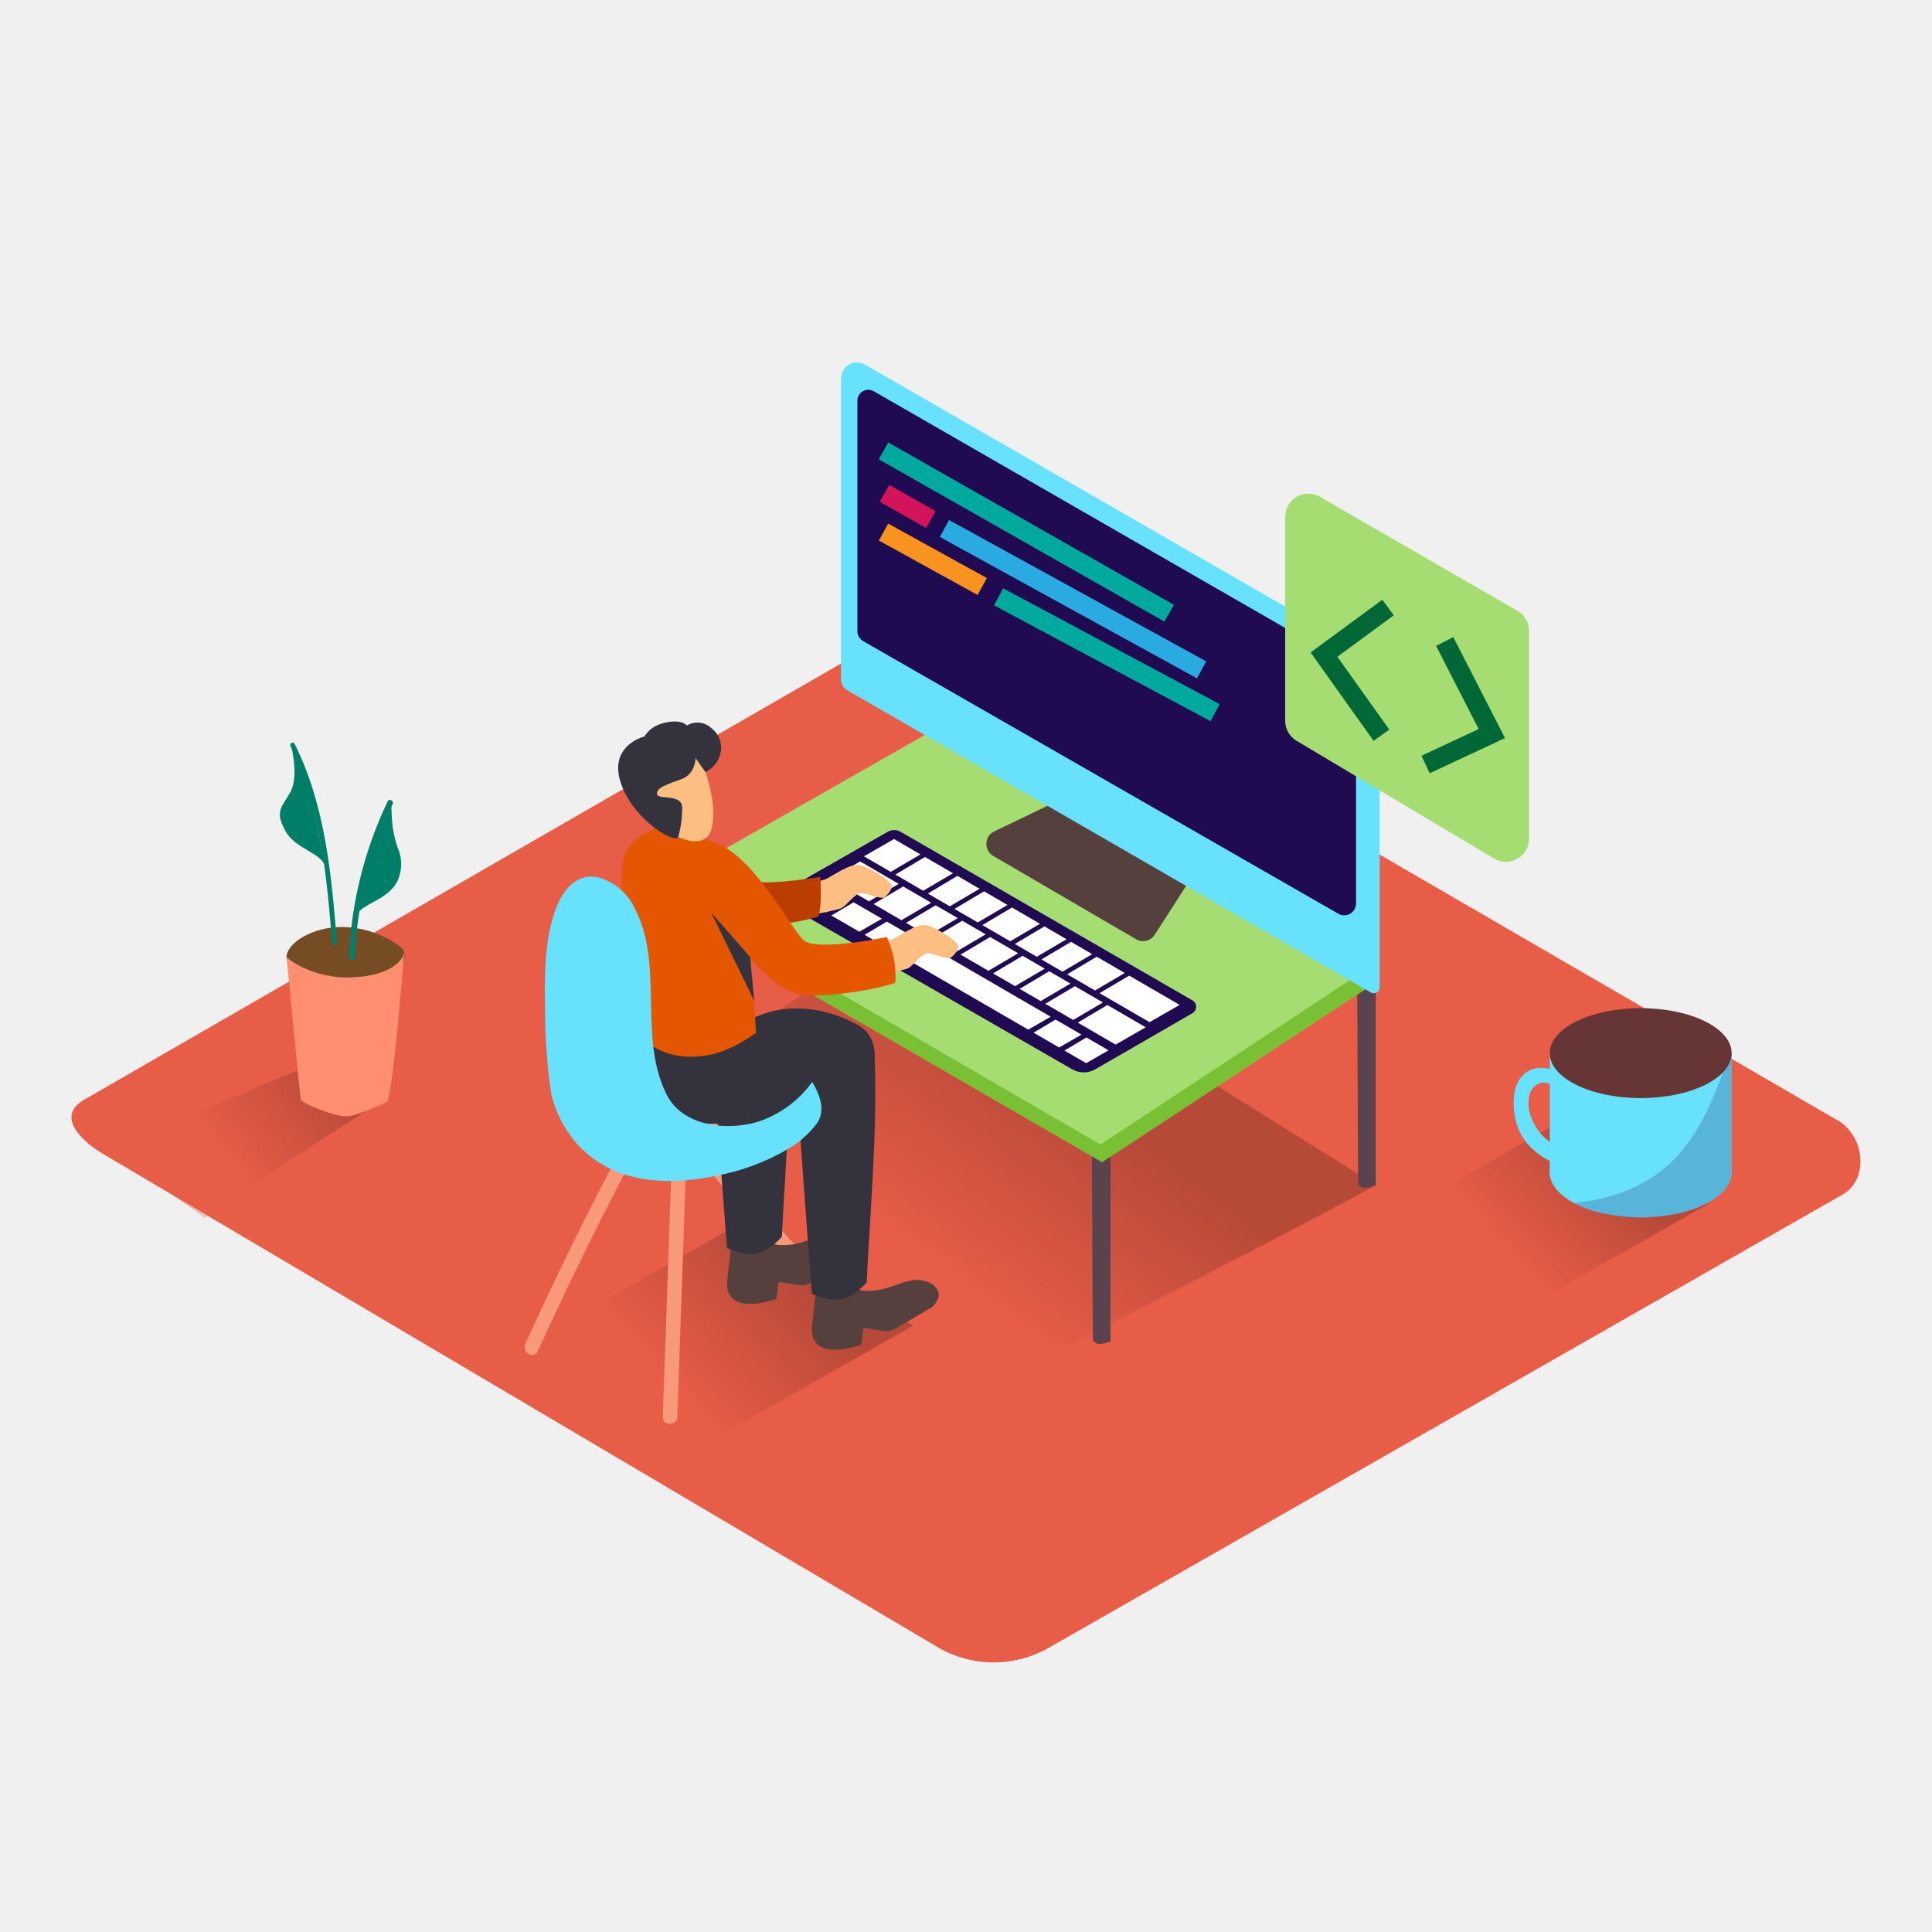
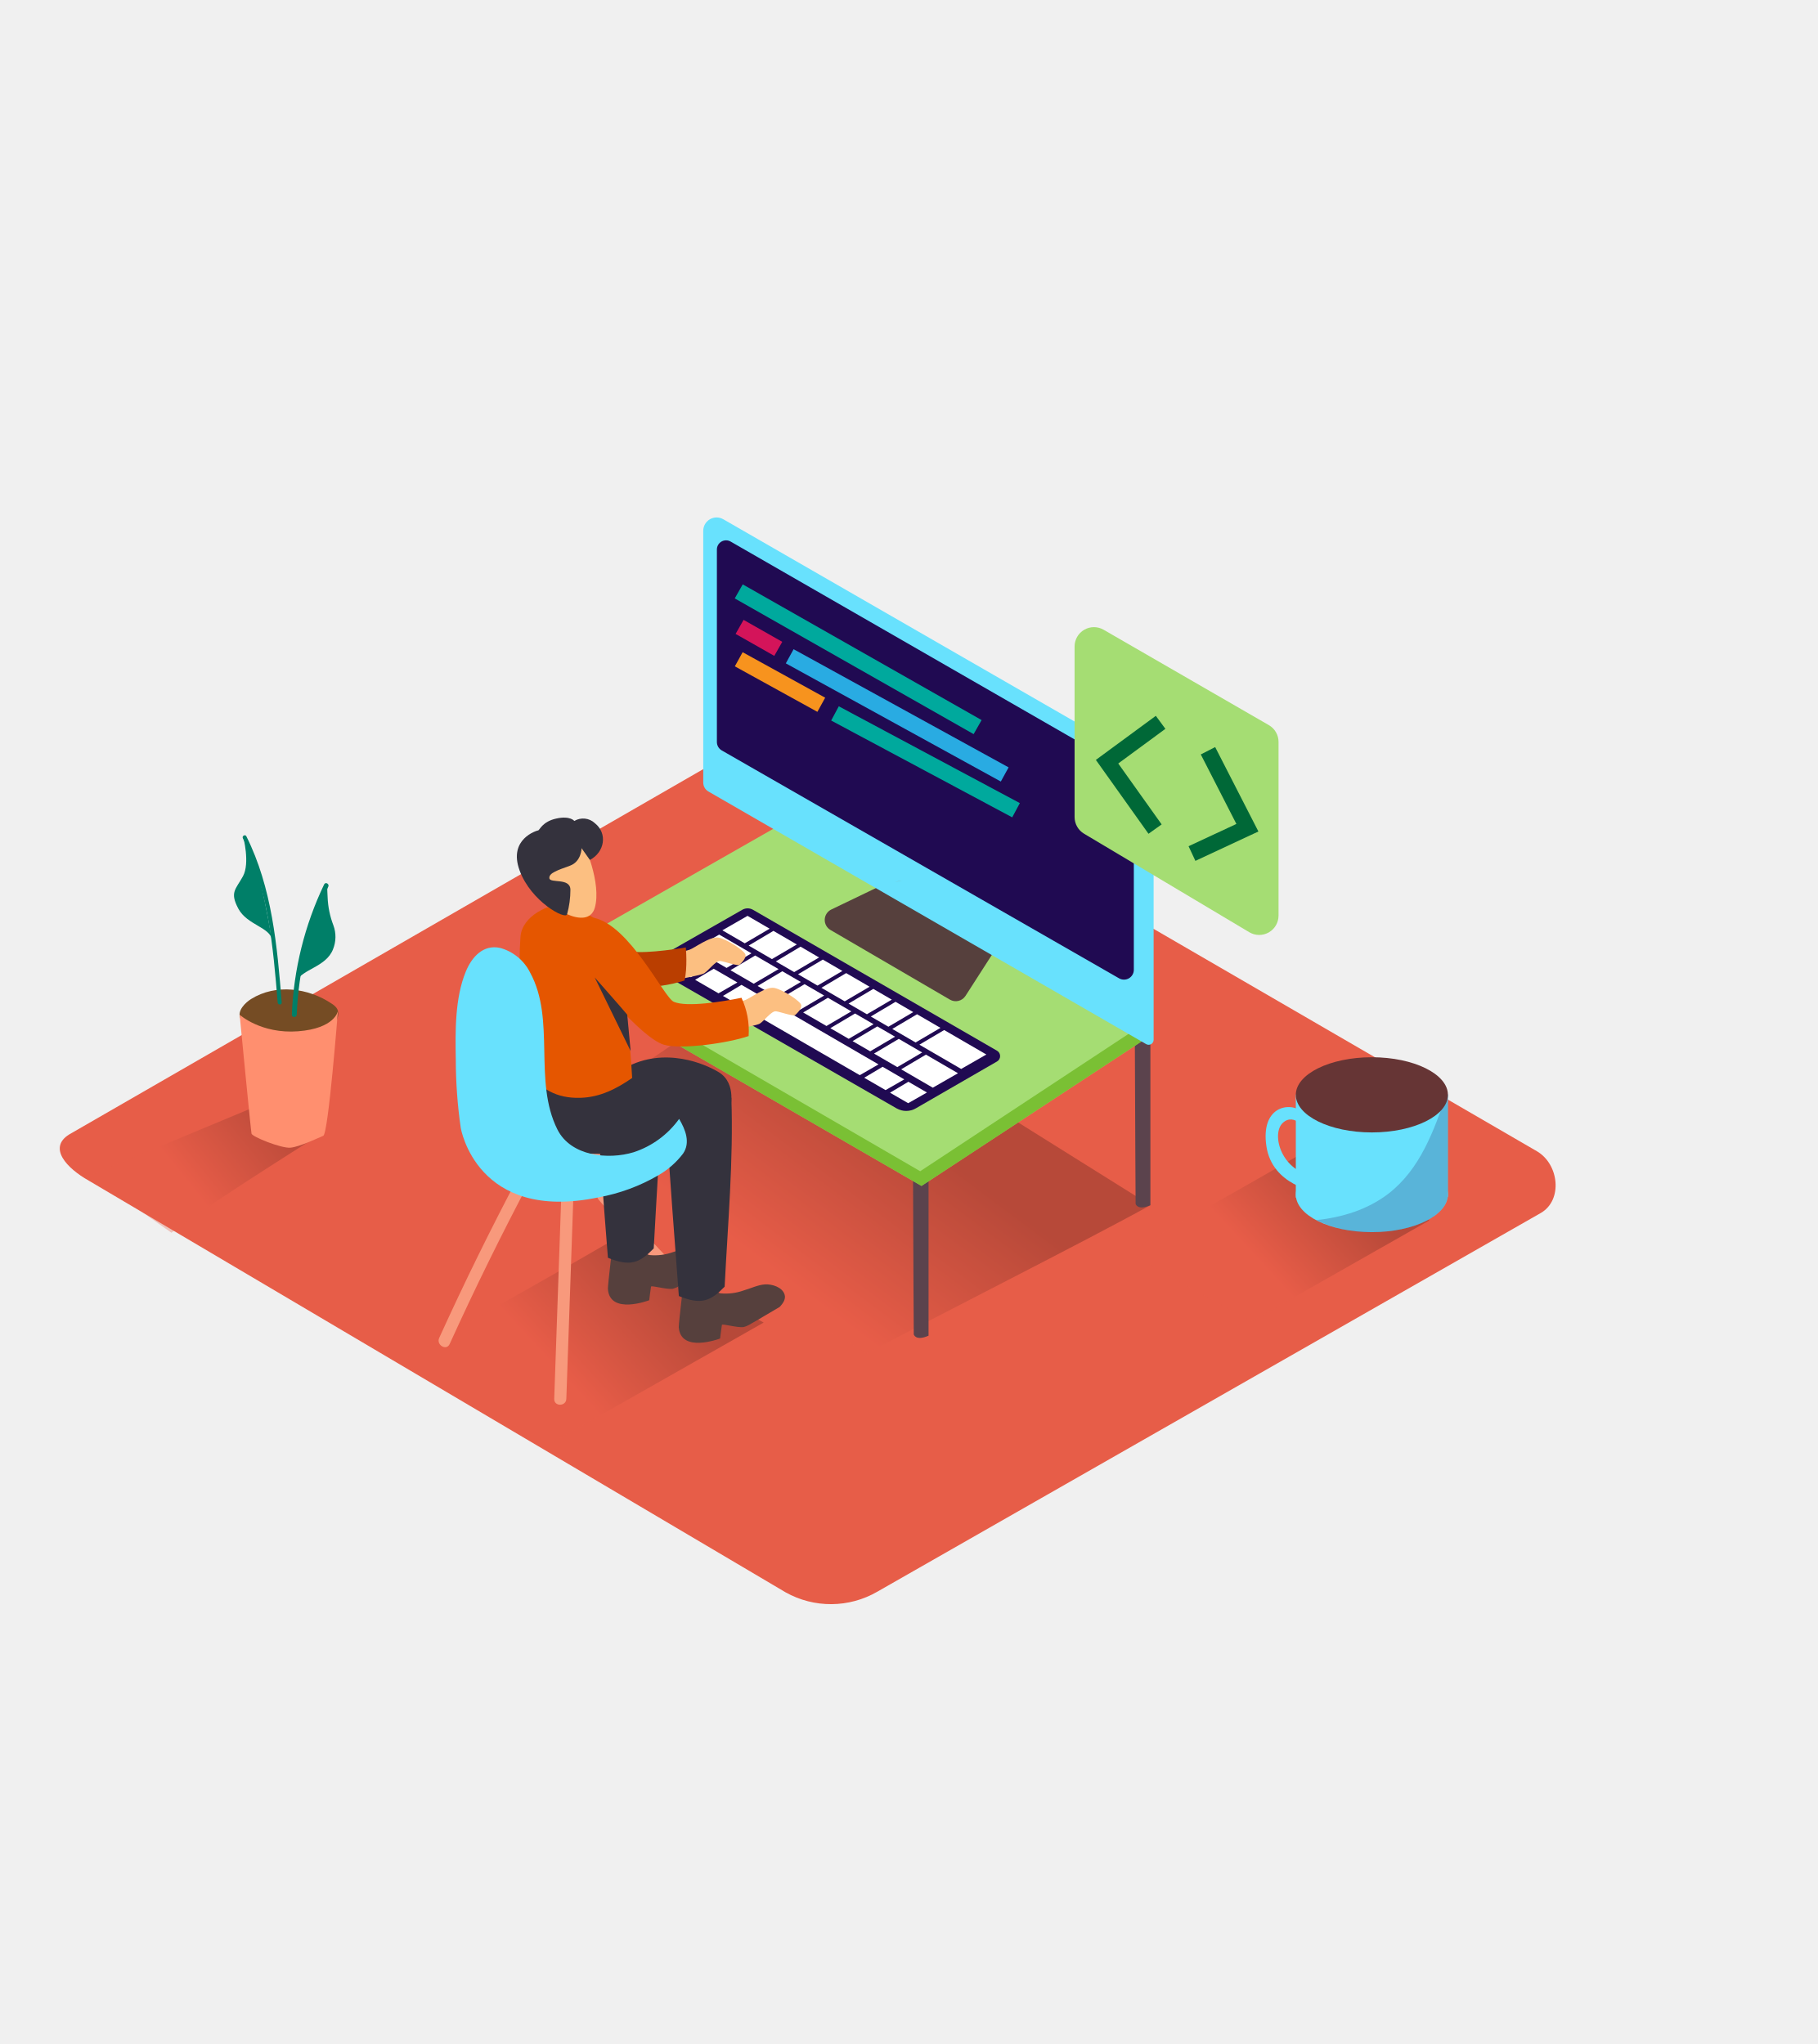
- <svg xmlns="http://www.w3.org/2000/svg" xmlns:xlink="http://www.w3.org/1999/xlink" width="700" height="700" class="illustration styles_illustrationTablet__1DWOa" data-name="Layer 2" viewBox="0 0 400 300">
+ <svg xmlns="http://www.w3.org/2000/svg" xmlns:xlink="http://www.w3.org/1999/xlink" width="800" height="900" class="illustration styles_illustrationTablet__1DWOa" data-name="Layer 2" viewBox="0 0 450 300">
  <defs>
    <linearGradient id="a" x1="311.03" x2="332.41" y1="208.3" y2="188.56" gradientUnits="userSpaceOnUse">
      <stop offset="0" stop-color="#e75d48" />
      <stop offset="1" stop-color="#502019" />
    </linearGradient>
    <linearGradient xlink:href="#a" id="b" x1="137.47" x2="163.23" y1="235.44" y2="211.66" />
    <linearGradient xlink:href="#a" id="c" x1="44.8" x2="68.37" y1="187.6" y2="168.6" />
    <linearGradient xlink:href="#a" id="d" x1="189.93" x2="218.27" y1="210.01" y2="172.22" />
  </defs>
  <path fill="#e75d48" d="M194.51 291.25 22 189.3c-5.49-3.08-10.2-8.15-4.85-11.46l173.14-99.78c2.6-1.61 6.54-2.66 9.18-1.13L380.54 182c5.49 3.19 6.48 12.1 1 15.29l-164.29 93.8a22.94 22.94 0 0 1-22.74.16Z" />
  <path fill="url(#a)" d="M322.29 182.6c-13.16 7.67-22.56 12.83-42.8 24.38 15.32 9.31 28.71 16.14 30.43 17.16l44-25c-3.57-1.83-15.25-8.44-31.63-16.54Z" opacity=".32" />
  <path fill="url(#b)" d="M151 204.47c-15.86 9.25-27.19 15.46-51.58 29.38 18.46 11.22 34.6 19.46 36.68 20.68l53-30.09c-4.25-2.24-18.32-10.21-38.1-19.97Z" opacity=".32" />
  <path fill="url(#c)" d="M54.27 193.95c8.23-5.48 16.6-10.76 24.92-16.09l-11.82-8.63-45.78 19.1c5.53 2.9 13 8.33 20.86 13.86 3.91-2.79 7.82-5.58 11.82-8.24Z" opacity=".32" />
  <path fill="#754c24" d="M83.68 147.26a2.1 2.1 0 0 0-.37-.78 4.67 4.67 0 0 0-1.14-1c-5.81-3.93-13.86-5-20-1.17-1.4.88-3.49 2.87-2.66 4.75.48 1.09 1.94 1.73 3 2.17A44.57 44.57 0 0 0 73 154c1.3.22 2.62.44 3.93.56a5.43 5.43 0 0 0 4.79-2.05c.91-1.19 2.37-3.51 1.96-5.25Z" />
  <path fill="#ff8f6f" d="M59.34 148.2s5.3 4.8 14.46 4.1 9.87-5 9.87-5-2.37 30.36-3.62 30.88-5.93 2.78-8.19 2.95-9.4-2.69-9.58-3.48-2.94-29.45-2.94-29.45Z" />
  <path fill="#007f68" d="M61 104c-.28-.57-1.15-.07-.86.5 6.27 12.64 7.49 26.87 8.62 40.69.05.63 1.05.64 1 0-1.13-14.05-2.39-28.43-8.76-41.19Z" />
  <path fill="#007f68" d="M60.21 104.08s1.75 6.56-.06 9.84-3.3 3.93-1.14 8 7.94 4.62 8.32 7.74-2.76-20.01-7.12-25.58ZM80.26 115.92a82.45 82.45 0 0 0-8 32.26c0 .78 1.19.77 1.22 0a81 81 0 0 1 7.79-31.66c.38-.69-.67-1.31-1.01-.6Z" />
  <path fill="#007f68" d="M81.12 119.11c0-.66-.15-2-.08-3.11l-.7.44c-2.38 5.79-5.94 19.39-7 23.55 1.45-3.12 7.38-3.55 9.12-8a8.19 8.19 0 0 0 .1-5.91 21.82 21.82 0 0 1-1.44-6.97Z" />
  <path fill="url(#d)" d="M214.59 232.12c16.12-8.68 54.27-27.87 70.27-36.75l-92.08-57.61-66.44 45.11c16.86 8.82 64.92 34.82 88.25 49.25Z" opacity=".32" />
  <path fill="#5b434d" d="M136.88 135c.07 21.33.19 40.53.19 40.53s.45 1.74 3.66.32v-42.13c-1.28.43-2.56.84-3.85 1.28ZM226.07 186.84c.07 21.33.19 40.53.19 40.53s.45 1.74 3.66.32V185.6c-1.28.4-2.56.84-3.85 1.24ZM281 154.52c.07 21.33.19 40.53.19 40.53s.45 1.74 3.66.32v-42.09c-1.27.42-2.55.84-3.85 1.24Z" />
  <path fill="#a5dd73" d="M136.13 133.72v3.63l92.04 53.25 56.6-37.17.09-4.06" />
  <path fill="#6db720" d="M136.13 133.72v3.63l92.04 53.25 56.6-37.17.09-4.06" opacity=".76" />
  <path fill="#a5dd73" d="m136.13 133.72 59.22-33.78 89.51 49.43-57.01 37.59-91.72-53.24z" />
  <path fill="#56403d" d="m218.31 116.14-12.47 6a2.87 2.87 0 0 0-.2 5.07l29.57 17.25a2.87 2.87 0 0 0 3.86-.93l7.18-11.17" />
  <path fill="#68e1fd" d="M281 84.17 179.13 25.5a3.31 3.31 0 0 0-5 2.87V90.7a2.56 2.56 0 0 0 1.28 2.21l108.39 62.57a1.23 1.23 0 0 0 1.85-1.07V92.33a9.42 9.42 0 0 0-4.65-8.16Z" />
  <path fill="#200a52" d="m180.9 31 96.46 55.5a6.76 6.76 0 0 1 3.39 5.86v44.7a2.44 2.44 0 0 1-3.66 2.12l-98.37-56.44a2.41 2.41 0 0 1-1.21-2.09V33a2.27 2.27 0 0 1 3.39-2Z" />
  <ellipse cx="222.52" cy="115.11" fill="#ab643c" rx="1.05" ry=".01" transform="rotate(-10.9 222.599 115.159)" />
  <ellipse cx="273.43" cy="87.89" fill="#659fe4" rx="1.05" ry="1.14" />
  <ellipse cx="270.08" cy="86.22" fill="#c5e9ff" rx="1.05" ry="1.14" />
  <path fill="none" stroke="#00a99d" stroke-miterlimit="10" stroke-width="4" d="m182.92 43.35 59.15 33.61" />
  <path fill="none" stroke="#d4145a" stroke-miterlimit="10" stroke-width="4" d="m183.13 52.14 9.58 5.44" />
  <path fill="none" stroke="#29abe2" stroke-miterlimit="10" stroke-width="4" d="m195.54 59.42 53.24 29.27" />
  <path fill="none" stroke="#f7931e" stroke-miterlimit="10" stroke-width="4" d="m182.92 60.16 20.44 11.27" />
  <path fill="none" stroke="#00a99d" stroke-miterlimit="10" stroke-width="4" d="m206.75 73.57 44.83 23.98" />
  <path fill="#a5dd73" d="M316.58 80.64v43a4.79 4.79 0 0 1-7.25 4.12l-40.91-24.4a4.79 4.79 0 0 1-2.34-4.12V57a4.79 4.79 0 0 1 7.19-4.15l40.91 23.62a4.79 4.79 0 0 1 2.4 4.17Z" />
  <path fill="none" stroke="#006837" stroke-miterlimit="10" stroke-width="4" d="m287.38 75.78-13.26 9.75 11.89 16.69M299.11 82.82l9.76 19.06-13.72 6.4" />
  <path fill="#200a52" d="m183.77 122.22-21.49 12.28a1.48 1.48 0 0 0 0 2.56L222 171.39a4.77 4.77 0 0 0 4.76 0l20.11-11.61a1.54 1.54 0 0 0 0-2.67l-60.4-34.89a2.67 2.67 0 0 0-2.7 0Z" />
  <path fill="#fff" d="m216.24 141.8-6.13 3.64 4.55 2.64 6.16-3.62ZM209.52 137.89l-6.13 3.64 5.77 3.35 6.16-3.62ZM185.1 123.71l-6.23 3.58 5.54 3.22 6.16-3.62ZM198.23 131.34 192.1 135l4.55 2.64 6.16-3.62ZM191.51 127.43l-6.13 3.64 5.76 3.35c.68-.39 4.54-2.67 6.16-3.62ZM221.75 145l-6.13 3.64 4.36 2.53 6.15-3.62ZM203.74 134.54l-6.13 3.64 4.82 2.8 6.16-3.62ZM227.07 148.08l-6.13 3.64 5.77 3.35 6.16-3.62ZM233.79 151.99l-6.14 3.63 10.35 6.01 6.23-3.58-10.44-6.06zM178.08 128.35l-6.23 3.58 8.06 4.68 6.16-3.62ZM193.72 137.43l-6.13 3.64 4.55 2.64 6.16-3.62ZM205 144l-6.13 3.64 5.77 3.35 6.16-3.62ZM199.23 140.63l-6.13 3.64 4.82 2.8 6.16-3.62ZM211.73 147.89l-6.13 3.64 4.55 2.64 6.15-3.62ZM217.24 151.09l-6.13 3.64 4.36 2.53 6.15-3.62ZM187 133.53l-6.13 3.64 5.76 3.35 6.16-3.62ZM222.55 154.18l-6.13 3.64 5.77 3.35 6.15-3.62ZM223.14 161.72l7.83 4.55 6.24-3.58-7.94-4.61-6.13 3.64zM218.55 161.09l-4.56 2.72 5.29 3.06 4.63-2.66-5.36-3.12zM220.38 167.51l4.5 2.6 4.64-2.65-4.59-2.66-4.55 2.71zM170.39 133.12l-4.78 2.66 5.42 3.13 4.69-2.69-5.33-3.1zM176.73 136.81l-4.61 2.74 5.79 3.35 4.68-2.69-5.86-3.4zM183.61 140.8l-4.6 2.74 33.88 19.63 4.64-2.67-33.92-19.7z" />
  <ellipse cx="339.69" cy="192.74" fill="#68e1fd" rx="18.83" ry="9.31" />
  <path fill="#68e1fd" d="M358.53 167.94v25.32s-14 13-37.67.21v-25.53" />
  <path fill="#200a52" d="M343.83 192.49c-5.2 4-11.48 5.9-17.92 6.58a30.14 30.14 0 0 0 13.78 3c10 0 18.17-3.86 18.77-8.74l.06-.05v-25.34h-.35c-3.17 9.06-6.51 18.47-14.34 24.55Z" opacity=".21" />
  <path fill="#68e1fd" d="M323.68 177s-3.12-4.77-6.06-2-.37 12.3 8.26 13.22V192s-10.83-1.47-12.3-11.2 5.51-11.23 9-8.55" />
  <ellipse cx="339.69" cy="168.04" fill="#663535" rx="18.83" ry="9.31" />
  <path fill="#f8997c" d="M162.47 168c-4.64-3.24-10.1-5-16-3.72-6.28 1.38-11.72 5.33-18.12 6.3-1 .15-5.05-.11-5.67.48-17.81 16.86 32 15.05 32 15.05 4.83-4 9.38-7.85 14.18-11.85-1.46-3.2-3.86-4.48-6.39-6.26ZM139 192.48l-1.77 50.86c-.07 1.93 2.93 1.93 3 0l1.77-50.86c.1-1.93-2.89-1.92-3 0ZM176.37 219.69q-13.6-13.31-26-27.78c-1.26-1.47-3.37.66-2.12 2.12q12.38 14.46 26 27.78c1.38 1.35 3.51-.81 2.12-2.12Z" />
  <path fill="#f8997c" d="M128.64 187.78q-10.56 19.93-19.89 40.47c-.79 1.74 1.79 3.27 2.59 1.51q9.33-20.54 19.89-40.47c.9-1.7-1.68-3.22-2.59-1.51Z" />
  <path fill="#fcbf81" d="M163.71 134c.61-.15 5.74-1.47 7-1.89s5.16-3.45 7.28-3 6.39 3.26 6.59 4.2-1 2.08-1.45 2.49-3.54-.72-4.74-.91-3.11 2.65-4.24 3.15-8.43 1.81-8.43 1.81M177.5 146.46c.61-.15 5.74-1.47 7-1.89s5.16-3.45 7.28-3 6.39 3.26 6.59 4.2-1 2.08-1.45 2.49-3.54-.72-4.74-.91-3.11 2.65-4.24 3.15-8.43 1.81-8.43 1.81" />
  <path fill="#56403d" d="M175.51 211.09c.93-1 1.54-2 1.22-3.05-.57-1.87-3.11-2.63-4.85-2.53s-3.54 1-5.3 1.5a13.17 13.17 0 0 1-5.75.71 1.28 1.28 0 0 1-.8-.45 3.17 3.17 0 0 1-2.33-2.12l-5.76-2.06s-1.47 12.17-1.42 13c.43 6.57 10.24 2.82 10.24 2.82s.35-3 .44-3.37 3.85.77 5.4.53a6.8 6.8 0 0 0 2-.93c1.16-.64 2.3-1.32 3.43-2s2.31-1.35 3.48-2.05Z" />
  <path fill="#34323d" d="M154 166.17c-2.16.21-4.32.49-6.47.8q1.34 20.73 3 41.43c5.6 2.29 7.87 1.23 11.34-2.32.66-13.17 1.81-27 1.78-40.28-3.2.14-6.42.28-9.65.37Z" />
  <path fill="#34323d" d="M130.73 162.38s-.93 15.13 6.67 18.5 23.19 1.69 30.86-2.81a82.82 82.82 0 0 1 12.44-6.21s2-6.62-2.81-9.48-15.35-6.4-24.73 0" />
  <path fill="#ba3e00" d="M169.48 139.73c.81-3.09.34-8.19.34-8.19s-9.49 1.62-13.49 1-10.54-9-10.54-9l.89 16.6c7.58 1.59 15.43 1.93 22.8-.41Z" />
  <path fill="#56403d" d="M193.06 220.57c.93-1 1.54-2 1.22-3.05-.57-1.87-3.11-2.63-4.85-2.53s-3.54 1-5.3 1.5a13.17 13.17 0 0 1-5.75.71 1.28 1.28 0 0 1-.8-.45 3.17 3.17 0 0 1-2.33-2.12l-5.76-2.06s-1.47 12.17-1.42 13c.43 6.57 10.24 2.82 10.24 2.82s.35-3 .44-3.37 3.85.77 5.4.53a6.8 6.8 0 0 0 2-.93c1.16-.64 2.3-1.32 3.43-2s2.32-1.35 3.48-2.05Z" />
  <path fill="#34323d" d="M170.9 162.75c-2-.94-4.06-.84-6.44-.83.33 4.87.15 6.62.45 11.48l.08 1.29c.92 14.4 2 28.79 3.1 43.18 5.6 2.29 7.87 1.23 11.34-2.32.77-15.33 2.22-31.51 1.66-46.77-3.23-3.2-6.09-4.11-10.19-6.03Z" />
  <path fill="#e55600" d="M130.6 159.25c0 .37.07 1.62.13 3.13 3.15 4.15 7 6.58 13 6.4 4.89-.14 9-2.28 12.8-4.92-.48-8.85-1.91-24-4.14-34.53-.19-.89-2.5-1.49-3.18-1.86-1.59-.87-.66-2.37-2.22-3.3a53.5 53.5 0 0 0-7.05-3.44h-.06c-3.89-.06-10.6 2.94-11 8.15-.61 8 .27 12.85.89 20.84.23 3.22.56 6.4.83 9.53Z" />
  <path fill="#fcbf81" d="M144.15 105.56c.51.13 4.83 10.07 3.14 16.11s-11.95-.17-14.53-4.77 1.69-13.9 11.39-11.34Z" />
  <path fill="#34323d" d="M144 106.95s0 3.28-2.87 4.34-5.26 1.77-5.1 3.1 5.19-.19 5.21 2.85a22.66 22.66 0 0 1-.82 6.06c-.32 1.49-8.93-3.08-11.77-10.86s4.27-9.85 4.62-9.9 1-2.17 4.47-2.93 4.47.6 4.47.6a4.23 4.23 0 0 1 5.09.55c3.21 2.55 2.4 7.21-1.24 9.1Z" />
  <path fill="#e55600" d="M183.6 144c-4.47.93-13.55 2.41-16.76 1-2.49-1.09-10.8-18.91-19.83-20.82l-1.22 13.6s12.77 16.2 18.67 17.87c4.29 1.21 15.84-.41 20.91-2.17a19.35 19.35 0 0 0-1.77-9.48Z" />
  <path fill="#34323d" d="M155.31 148.19c-.65-.84-8.05-9.22-8.05-9.22l8.89 18.21Z" />
  <path fill="#68e1fd" d="M168.16 174a22.48 22.48 0 0 1-11.24 8.25c-6.34 1.93-15.56 1-18.89-5.61-6.06-12.06-.37-27.16-6.77-38.89a11.76 11.76 0 0 0-7.43-6.1c-4.15-.91-7 2.21-8.5 5.88-2.7 6.58-2.6 14.77-2.47 21.78a118.92 118.92 0 0 0 1.23 16.92s3.88 23.51 34.12 17.2a45.47 45.47 0 0 0 14.86-5.5 20.48 20.48 0 0 0 6.06-5.33c1.87-2.72.62-5.91-.97-8.6Z" />
</svg>
